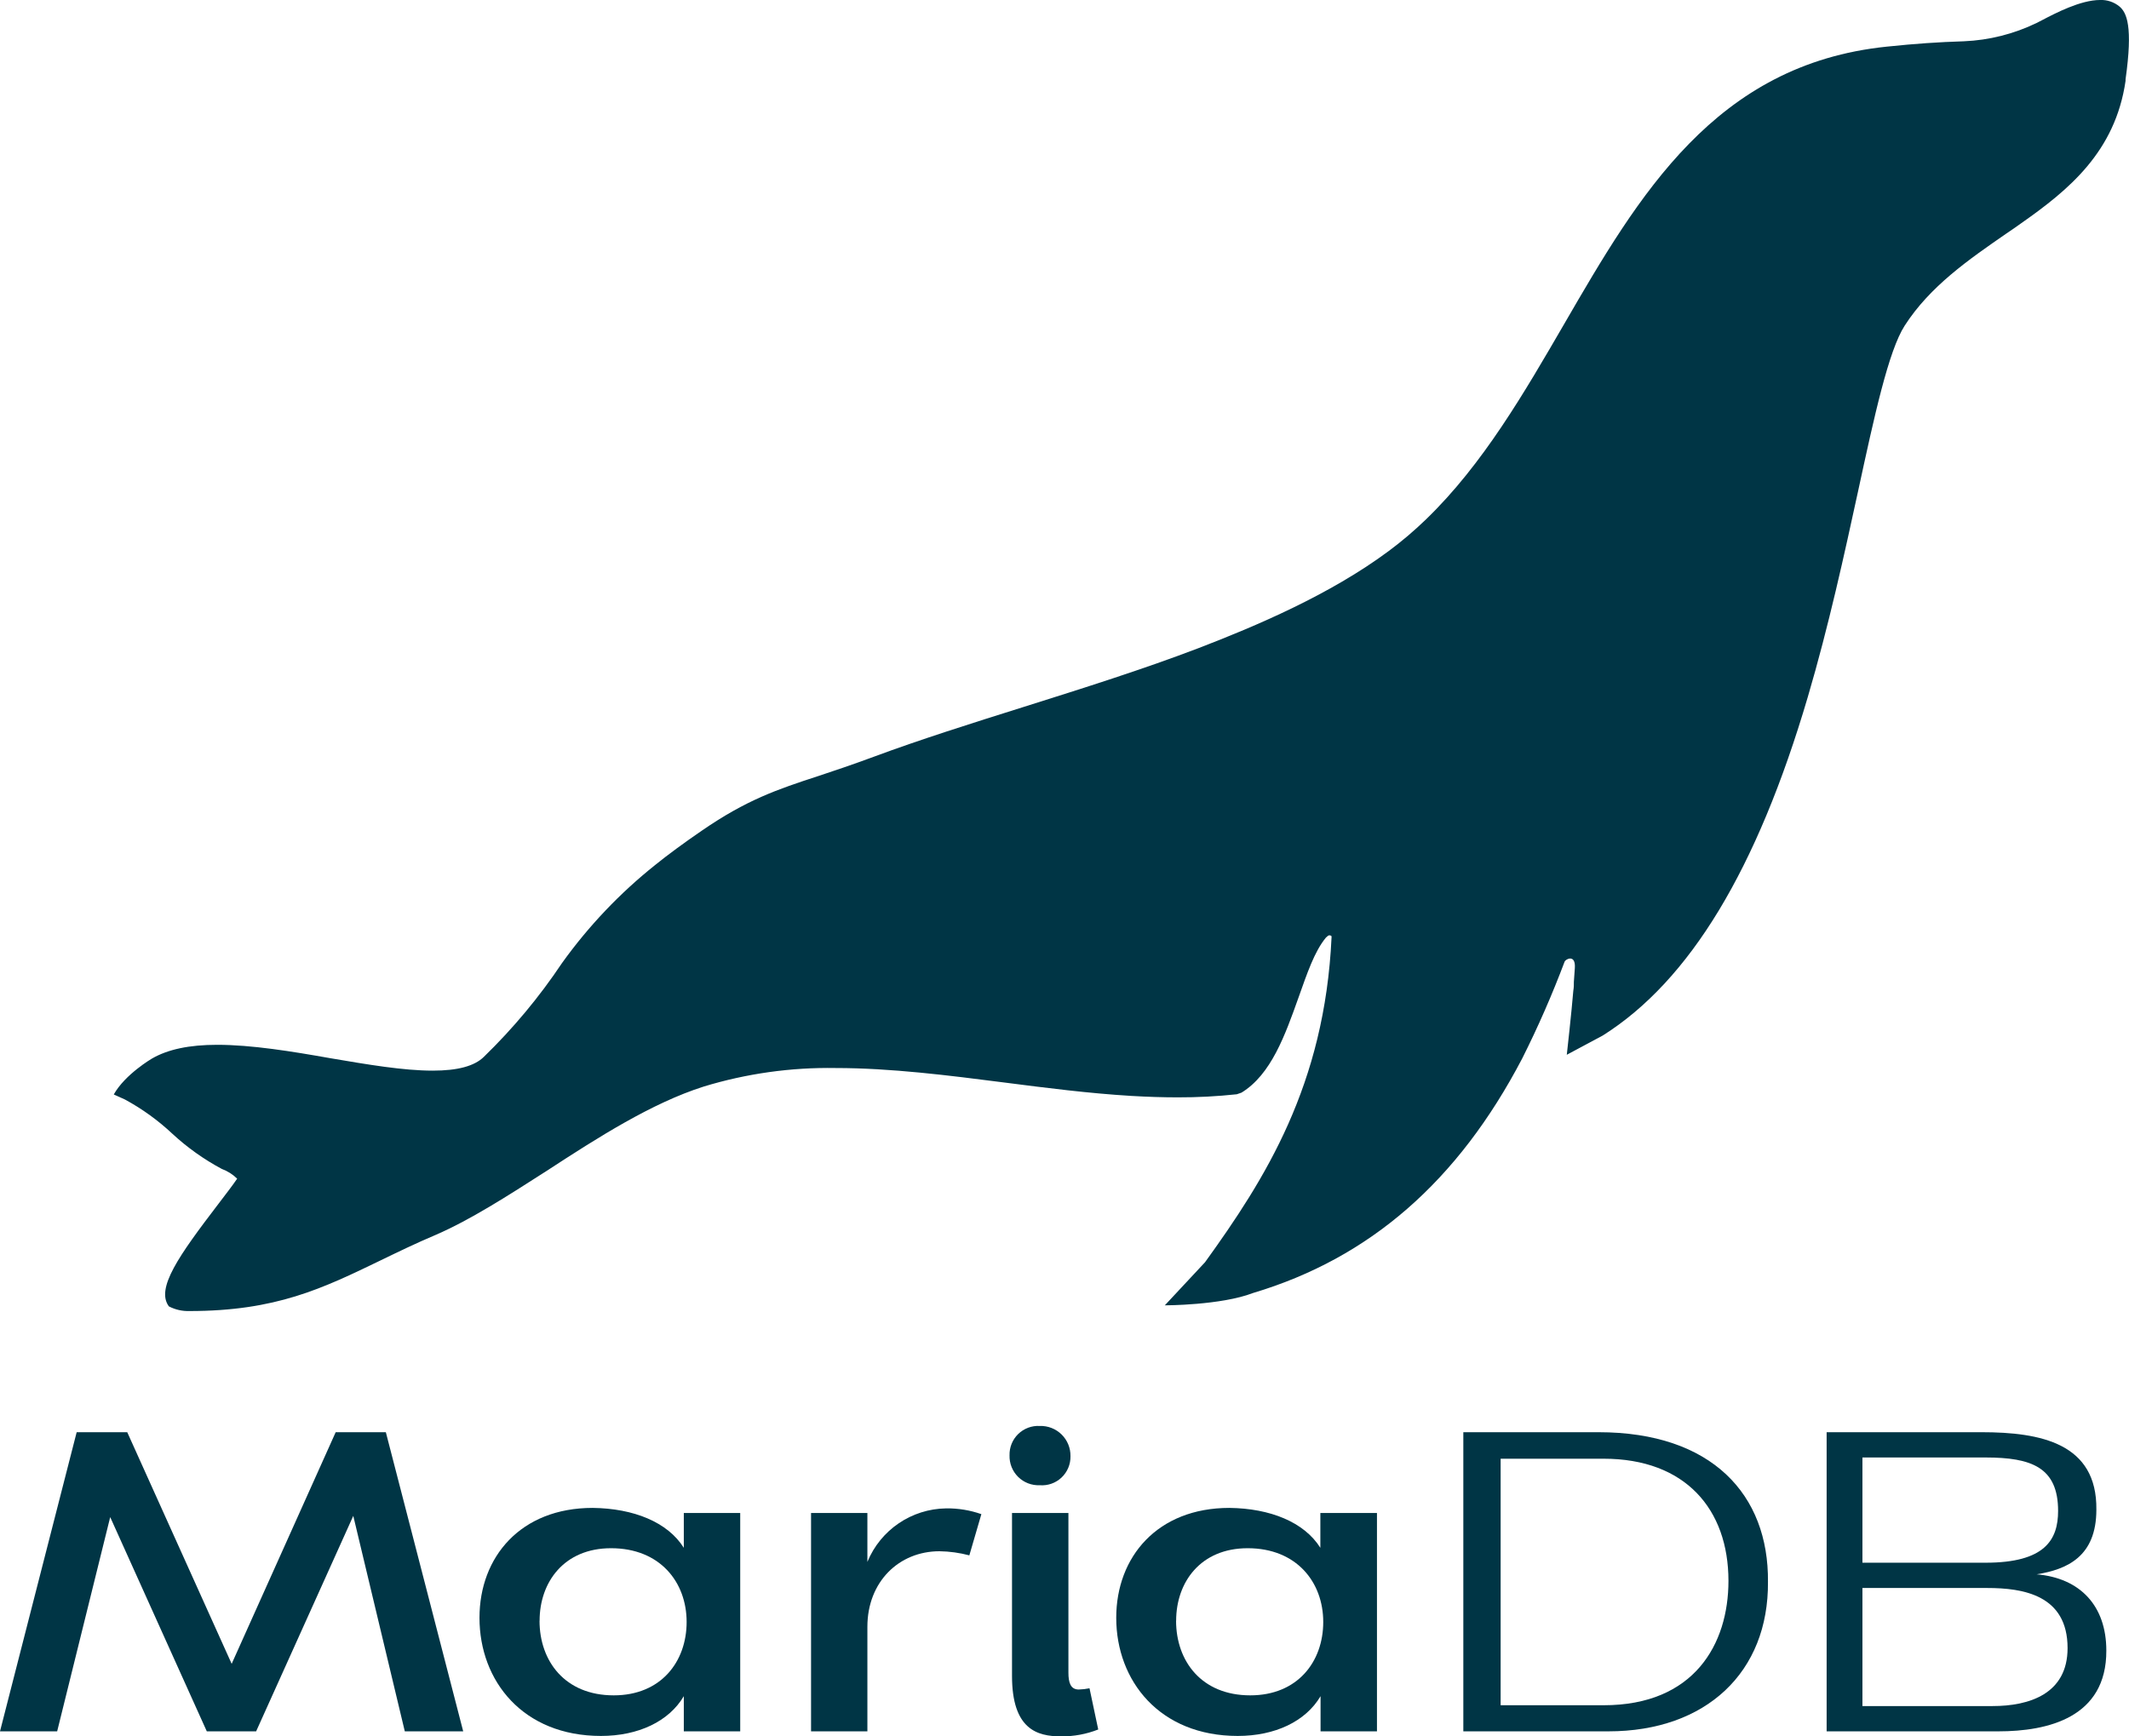
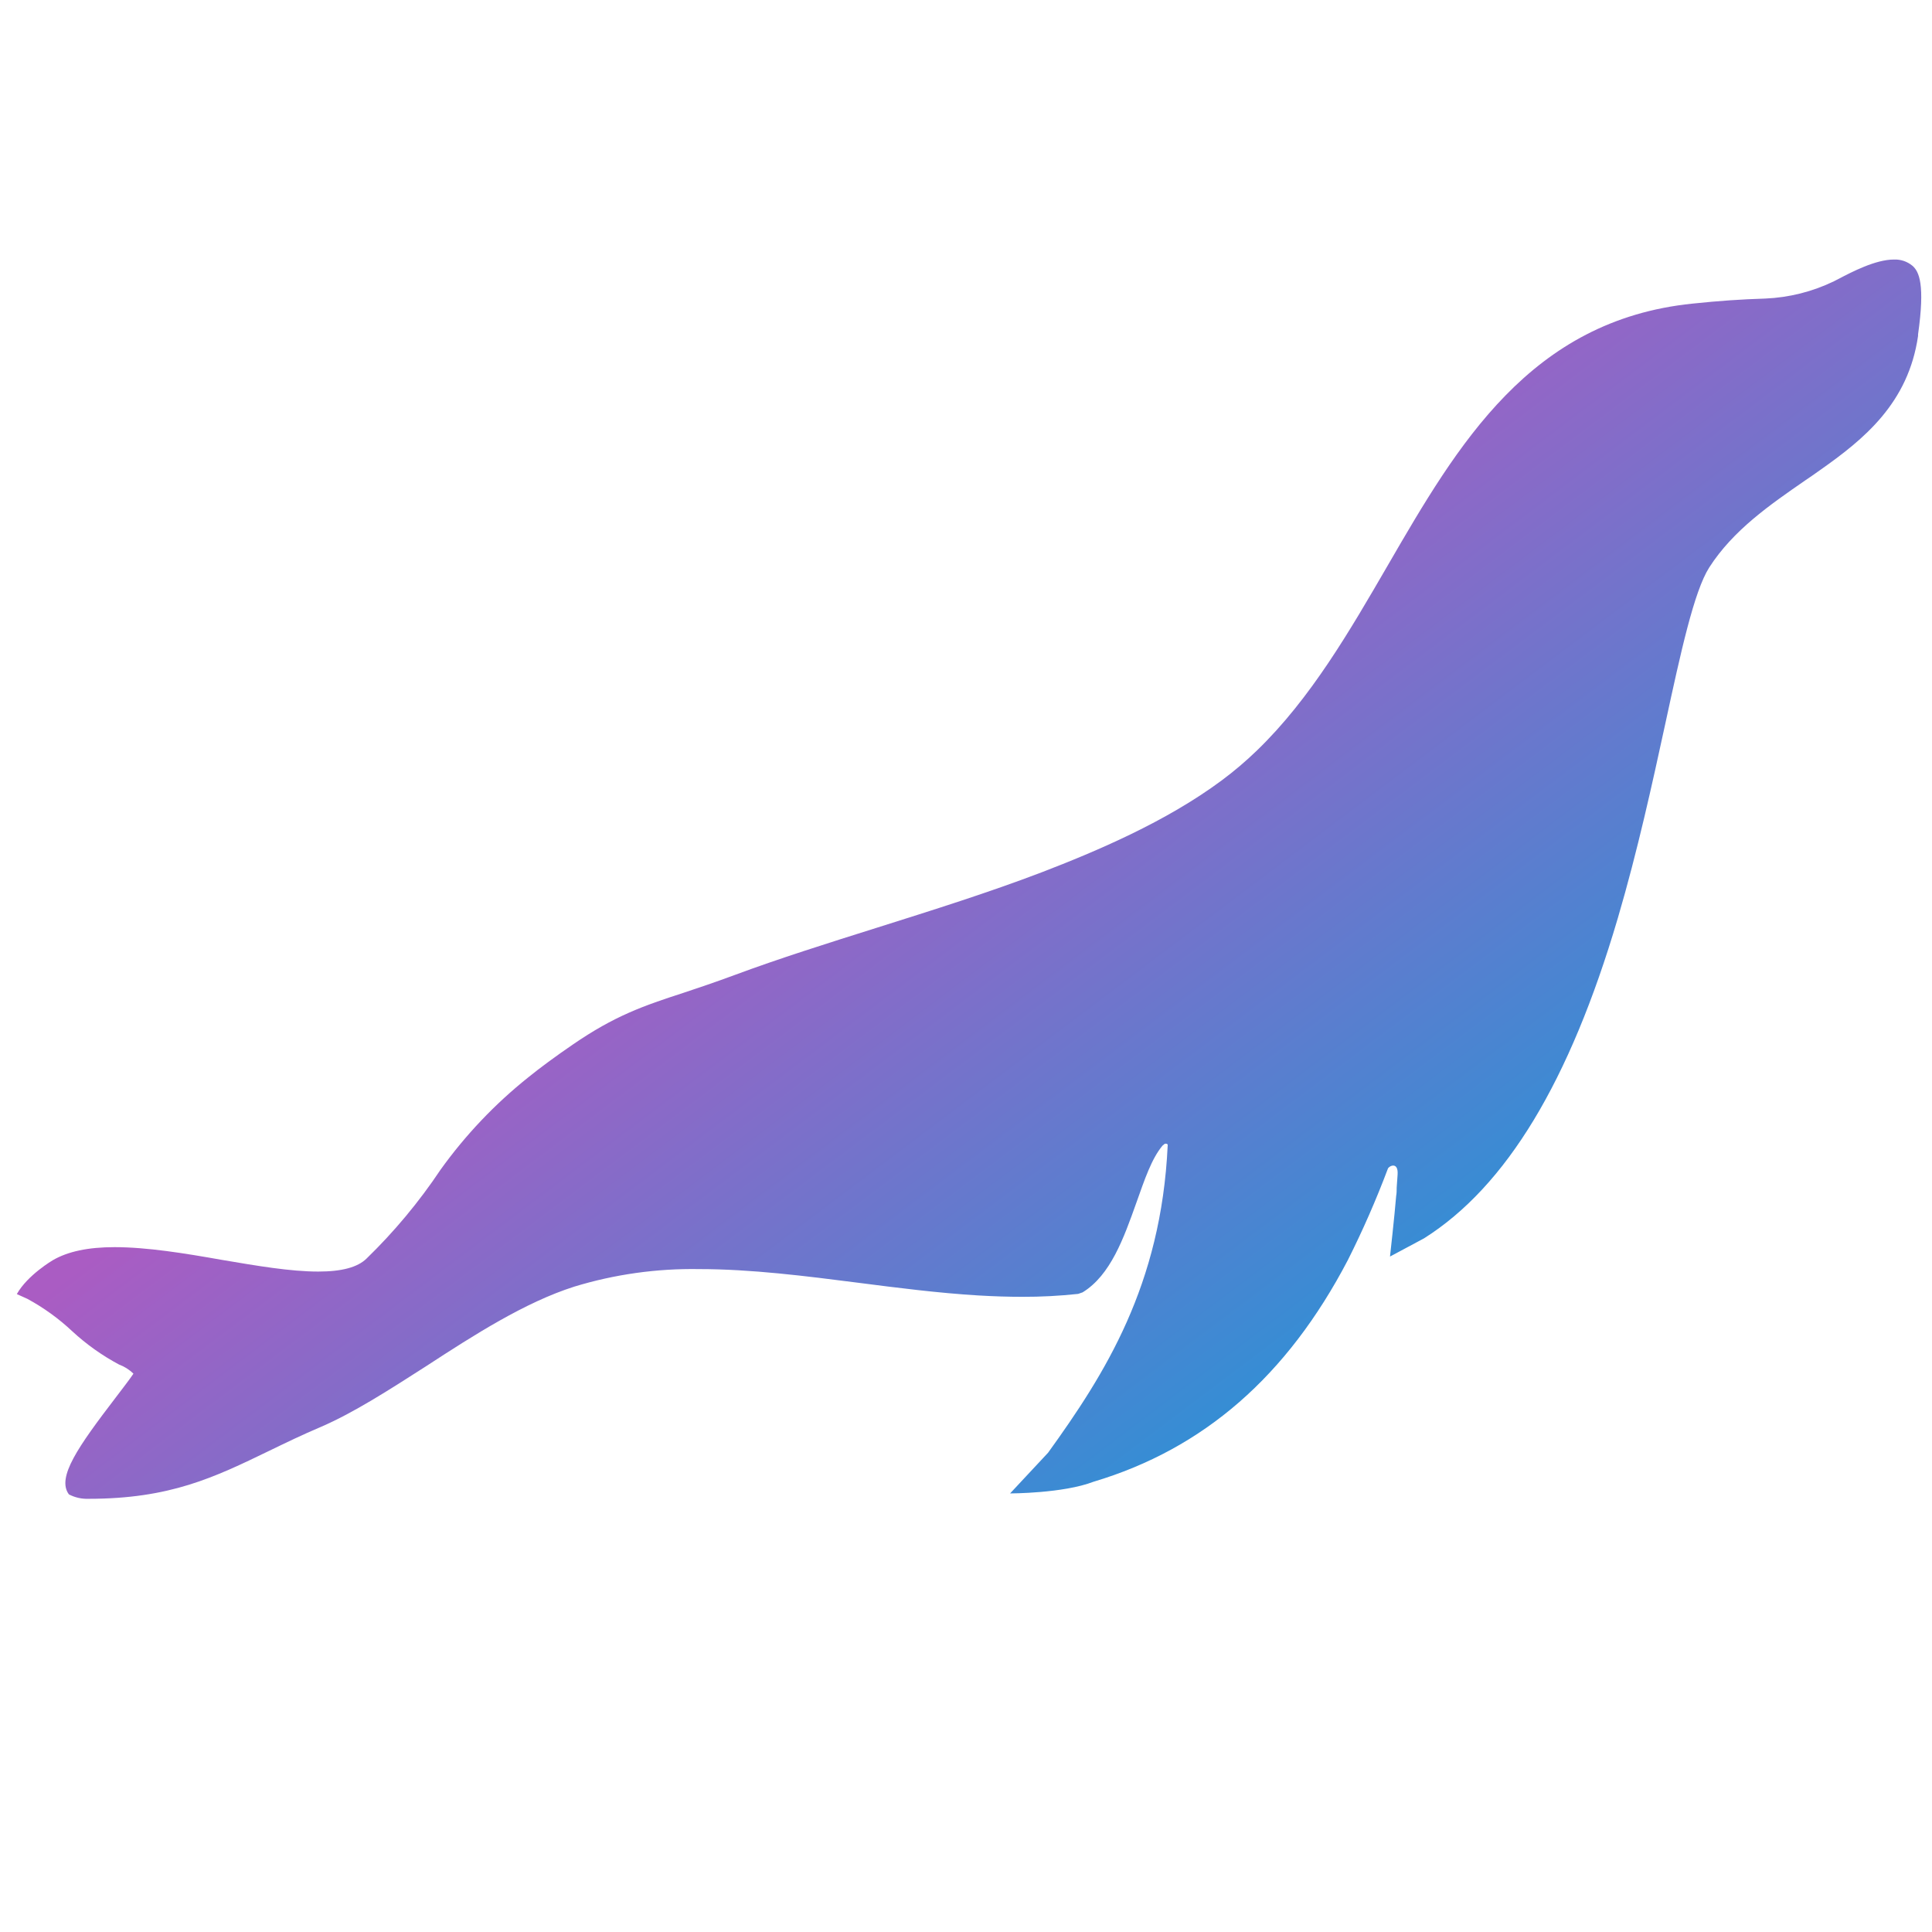
- <svg xmlns="http://www.w3.org/2000/svg" id="Layer_1" data-name="Layer 1" viewBox="0 0 309.88 252.72">
-   <defs>
-     <style>.cls-1{fill:#003545;}</style>
+ <svg xmlns="http://www.w3.org/2000/svg" id="maria" viewBox="0 0 512 512" version="1.1">
+   <defs id="defs7">
+     <linearGradient id="linear-gradient" x1="190.931" y1="41.574" x2="300.358" y2="186.644" gradientUnits="userSpaceOnUse" gradientTransform="matrix(1.720667,0,0,1.720667,-33.63507,57.7667)">
+       <stop offset="0" stop-color="#aa5cc3" id="stop2" />
+       <stop offset="1" stop-color="#00a4dc" id="stop4" />
+     </linearGradient>
  </defs>
-   <path class="cls-1" d="M61.74,214.91,73,258.46h-8.5L57,227.09,42.86,258.46H35.68L21.62,227.27,13.9,258.46H5.58l11.16-43.55H24.1l15.2,33.72,15.14-33.72Z" transform="translate(-5.58 -6.4)" />
-   <path class="cls-1" d="M105.11,231.74v-5.07h8.21v31.79h-8.21v-5.12c-2.17,3.68-6.63,5.79-12.06,5.79-11.35,0-17.68-8-17.68-17.2,0-8.87,6-16,16.47-16C97.81,226,102.76,228,105.11,231.74Zm-21,10.62c0,5.85,3.68,10.86,10.8,10.86,6.87,0,10.61-4.89,10.61-10.68s-3.86-10.74-11-10.74C87.68,231.8,84.12,236.74,84.12,242.36Z" transform="translate(-5.58 -6.4)" />
-   <path class="cls-1" d="M131.83,258.46h-8.2V226.67h8.2v7.12A12.58,12.58,0,0,1,143.29,226a14.84,14.84,0,0,1,5.13.84l-1.75,6a18,18,0,0,0-4.34-.6c-5.92,0-10.5,4.46-10.5,11Z" transform="translate(-5.58 -6.4)" />
-   <path class="cls-1" d="M152.52,218.28a4.17,4.17,0,0,1,4.4-4.28,4.33,4.33,0,0,1,4.47,4.41,4.15,4.15,0,0,1-4.47,4.22A4.22,4.22,0,0,1,152.52,218.28Zm.36,8.39h8.21V249.9c0,1.44.3,2.47,1.5,2.47a8.85,8.85,0,0,0,1.57-.18l1.27,6a14.36,14.36,0,0,1-5.43,1c-3.44,0-7.12-1-7.12-8.81Z" transform="translate(-5.58 -6.4)" />
-   <path class="cls-1" d="M197.76,231.74v-5.07H206v31.79h-8.21v-5.12c-2.17,3.68-6.63,5.79-12.06,5.79-11.34,0-17.68-8-17.68-17.2,0-8.87,6-16,16.47-16C190.46,226,195.41,228,197.76,231.74Zm-21,10.62c0,5.85,3.68,10.86,10.8,10.86,6.88,0,10.62-4.89,10.62-10.68s-3.87-10.74-11-10.74C180.33,231.8,176.77,236.74,176.77,242.36Z" transform="translate(-5.58 -6.4)" />
-   <path class="cls-1" d="M218.57,214.91h19.67c16.53,0,24.79,9.11,24.67,21.77.12,13.16-9,21.78-23.22,21.78H218.57Zm5.43,3.86v35.89h15c13.15,0,18.16-8.87,18.16-18.1,0-10.43-6.27-17.79-18.16-17.79Z" transform="translate(-5.58 -6.4)" />
-   <path class="cls-1" d="M296.45,258.46h-25V214.91H294c8.62,0,16.83,1.62,16.71,11.28,0,6.81-4.23,8.69-8.69,9.41,6.33.54,10.14,4.58,10.14,11.1C312.2,256.47,303.63,258.46,296.45,258.46Zm-1.87-24.55c8.63,0,10.56-3.32,10.56-7.54,0-6.34-3.86-7.78-10.56-7.78H276.66v15.32Zm.24,3.68H276.66v17.19H295.6c5.31,0,10.92-1.75,10.92-8.44C306.52,238.62,300.07,237.59,294.82,237.59Z" transform="translate(-5.58 -6.4)" />
-   <path class="cls-1" d="M314.08,7.35a4.18,4.18,0,0,0-2.84-.95c-2.83,0-6.49,1.92-8.46,2.95l-.78.4a26.86,26.86,0,0,1-10.57,2.66c-3.76.12-7,.34-11.22.78-25,2.57-36.15,21.73-46.89,40.26C227.47,63.53,221.43,74,213.15,82a54.4,54.4,0,0,1-5.45,4.63C199.13,93,188.37,97.55,180,100.77c-8.06,3.08-16.86,5.85-25.36,8.53-7.79,2.45-15.14,4.77-21.9,7.28-3.05,1.13-5.64,2-7.93,2.76-6.16,2-10.6,3.53-17.09,8-2.53,1.73-5.07,3.6-6.79,5a71.62,71.62,0,0,0-13.55,14.27A84.25,84.25,0,0,1,76,160.27c-1.37,1.34-3.8,2-7.44,2-4.26,0-9.43-.88-14.9-1.81-5.64-1-11.47-1.95-16.47-1.95-4.06,0-7.17.66-9.49,2,0,0-3.91,2.28-5.56,5.23l1.62.73a33.21,33.21,0,0,1,6.92,5,34.72,34.72,0,0,0,7.2,5.12A6.18,6.18,0,0,1,40.1,178c-.68,1-1.68,2.29-2.73,3.67-5.77,7.55-9.14,12.32-7.21,14.92a6.07,6.07,0,0,0,3,.68c12.58,0,19.34-3.27,27.89-7.41,2.48-1.2,5-2.43,8-3.7,5-2.17,10.38-5.63,16.09-9.29C92.61,172,100.42,167,108,164.59a62.3,62.3,0,0,1,19.23-2.7c8,0,16.42,1.07,24.54,2.11,6.05.78,12.32,1.58,18.47,1.95,2.39.14,4.6.21,6.75.21a78.21,78.21,0,0,0,8.61-.45l.69-.24c4.31-2.65,6.33-8.34,8.29-13.84,1.26-3.54,2.32-6.72,4-8.74a2.55,2.55,0,0,1,.32-.27.4.4,0,0,1,.49.08s0,.05,0,.16c-1,21.51-9.66,35.17-18.42,47.31l-5.85,6.27s8.19,0,12.85-1.8c17-5.08,29.83-16.28,39.17-34.14a145.7,145.7,0,0,0,6.17-14.09c.16-.4,1.63-1.14,1.49.93-.05.61-.09,1.29-.14,2h0c0,.42,0,.85-.08,1.28-.24,3-.95,9.34-.95,9.34l5.25-2.81c12.66-8,22.42-24.14,29.82-49.25,3.08-10.46,5.34-20.85,7.33-30,2.38-11,4.43-20.43,6.78-24.09,3.69-5.74,9.32-9.62,14.77-13.39.74-.51,1.49-1,2.22-1.54,6.85-4.81,13.66-10.36,15.16-20.71l0-.23C316.05,10.22,315.13,8.25,314.08,7.35Z" transform="translate(-5.58 -6.4)" />
+   <path class="cls-1" d="m 506.792,70.414 a 7.192,7.192 0 0 0 -4.887,-1.635 c -4.869,0 -11.167,3.304 -14.557,5.076 l -1.342,0.688 a 46.217,46.217 0 0 1 -18.187,4.577 c -6.47,0.206 -12.045,0.585 -19.306,1.342 -43.017,4.422 -62.202,37.39 -80.682,69.274 -10.066,17.344 -20.459,35.36 -34.706,49.125 a 93.604,93.604 0 0 1 -9.378,7.967 c -14.746,10.961 -33.261,18.79 -47.662,24.33 -13.869,5.3 -29.01,10.066 -43.636,14.677 -13.404,4.216 -26.051,8.208 -37.683,12.526 -5.248,1.944 -9.705,3.441 -13.645,4.749 -10.599,3.441 -18.239,6.074 -29.406,13.765 -4.353,2.977 -8.724,6.194 -11.683,8.603 a 123.234,123.234 0 0 0 -23.315,24.554 144.966,144.966 0 0 1 -19.581,23.504 c -2.357,2.306 -6.539,3.441 -12.802,3.441 -7.33,0 -16.226,-1.514 -25.638,-3.114 -9.705,-1.721 -19.736,-3.355 -28.339,-3.355 -6.986,0 -12.337,1.136 -16.329,3.441 0,0 -6.728,3.923 -9.567,8.999 l 2.787,1.256 a 57.143,57.143 0 0 1 11.907,8.603 59.742,59.742 0 0 0 12.389,8.81 10.634,10.634 0 0 1 3.82,2.426 c -1.17,1.721 -2.891,3.94 -4.697,6.315 -9.928,12.991 -15.727,21.199 -12.406,25.672 a 10.444,10.444 0 0 0 5.162,1.17 c 21.646,0 33.278,-5.627 47.989,-12.75 4.267,-2.065 8.603,-4.181 13.765,-6.366 8.603,-3.734 17.861,-9.687 27.686,-15.985 12.853,-8.38 26.292,-16.983 39.334,-21.13 a 107.198,107.198 0 0 1 33.088,-4.646 c 13.765,0 28.253,1.841 42.225,3.631 10.41,1.342 21.199,2.719 31.781,3.355 4.112,0.241 7.915,0.361 11.614,0.361 a 134.573,134.573 0 0 0 14.815,-0.774 l 1.187,-0.413 c 7.416,-4.56 10.892,-14.35 14.264,-23.814 2.168,-6.091 3.992,-11.563 6.883,-15.039 a 4.388,4.388 0 0 1 0.551,-0.465 0.688,0.688 0 0 1 0.843,0.138 c 0,0 0,0.086 0,0.275 -1.721,37.012 -16.622,60.516 -31.695,81.405 l -10.066,10.789 c 0,0 14.092,0 22.111,-3.097 29.251,-8.741 51.327,-28.012 67.399,-58.744 a 250.701,250.701 0 0 0 10.617,-24.244 c 0.275,-0.688 2.805,-1.962 2.564,1.6 -0.086,1.05 -0.155,2.22 -0.241,3.441 v 0 c 0,0.723 0,1.463 -0.138,2.202 -0.413,5.162 -1.635,16.071 -1.635,16.071 l 9.034,-4.835 c 21.784,-13.765 38.577,-41.537 51.31,-84.743 5.3,-17.998 9.188,-35.876 12.612,-51.62 4.095,-18.927 7.623,-35.153 11.666,-41.451 6.349,-9.877 16.037,-16.553 25.414,-23.04 1.273,-0.878 2.564,-1.721 3.82,-2.65 11.787,-8.276 23.504,-17.826 26.085,-35.635 v -0.396 c 1.876,-13.284 0.293,-16.673 -1.514,-18.222 z" fill="url(#linear-gradient)" id="path11" style="fill:url(#linear-gradient);stroke-width:1.721" />
</svg>
